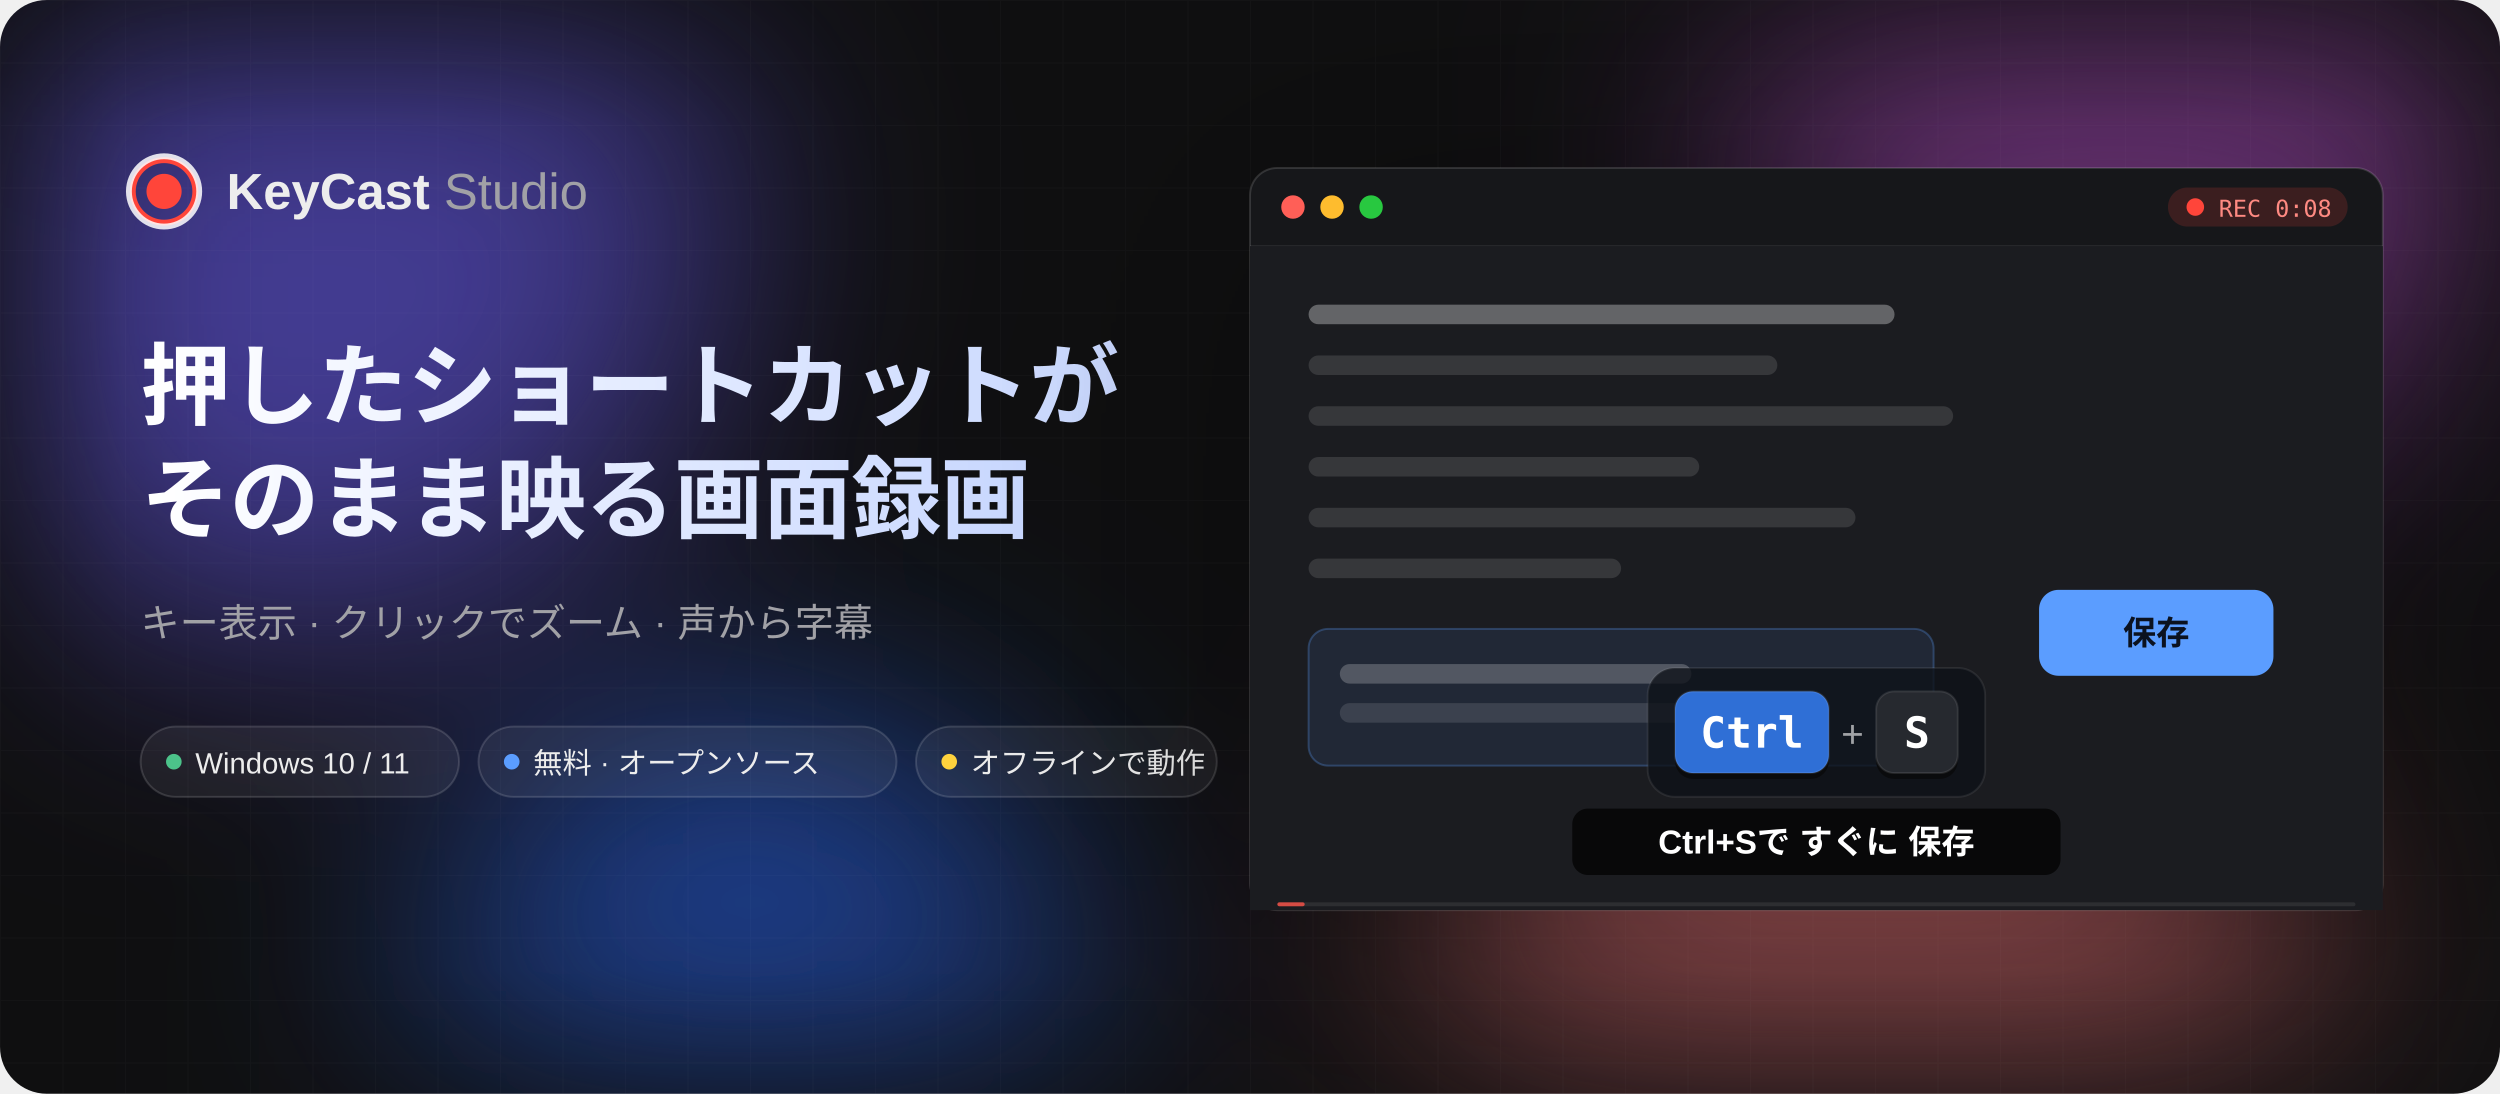
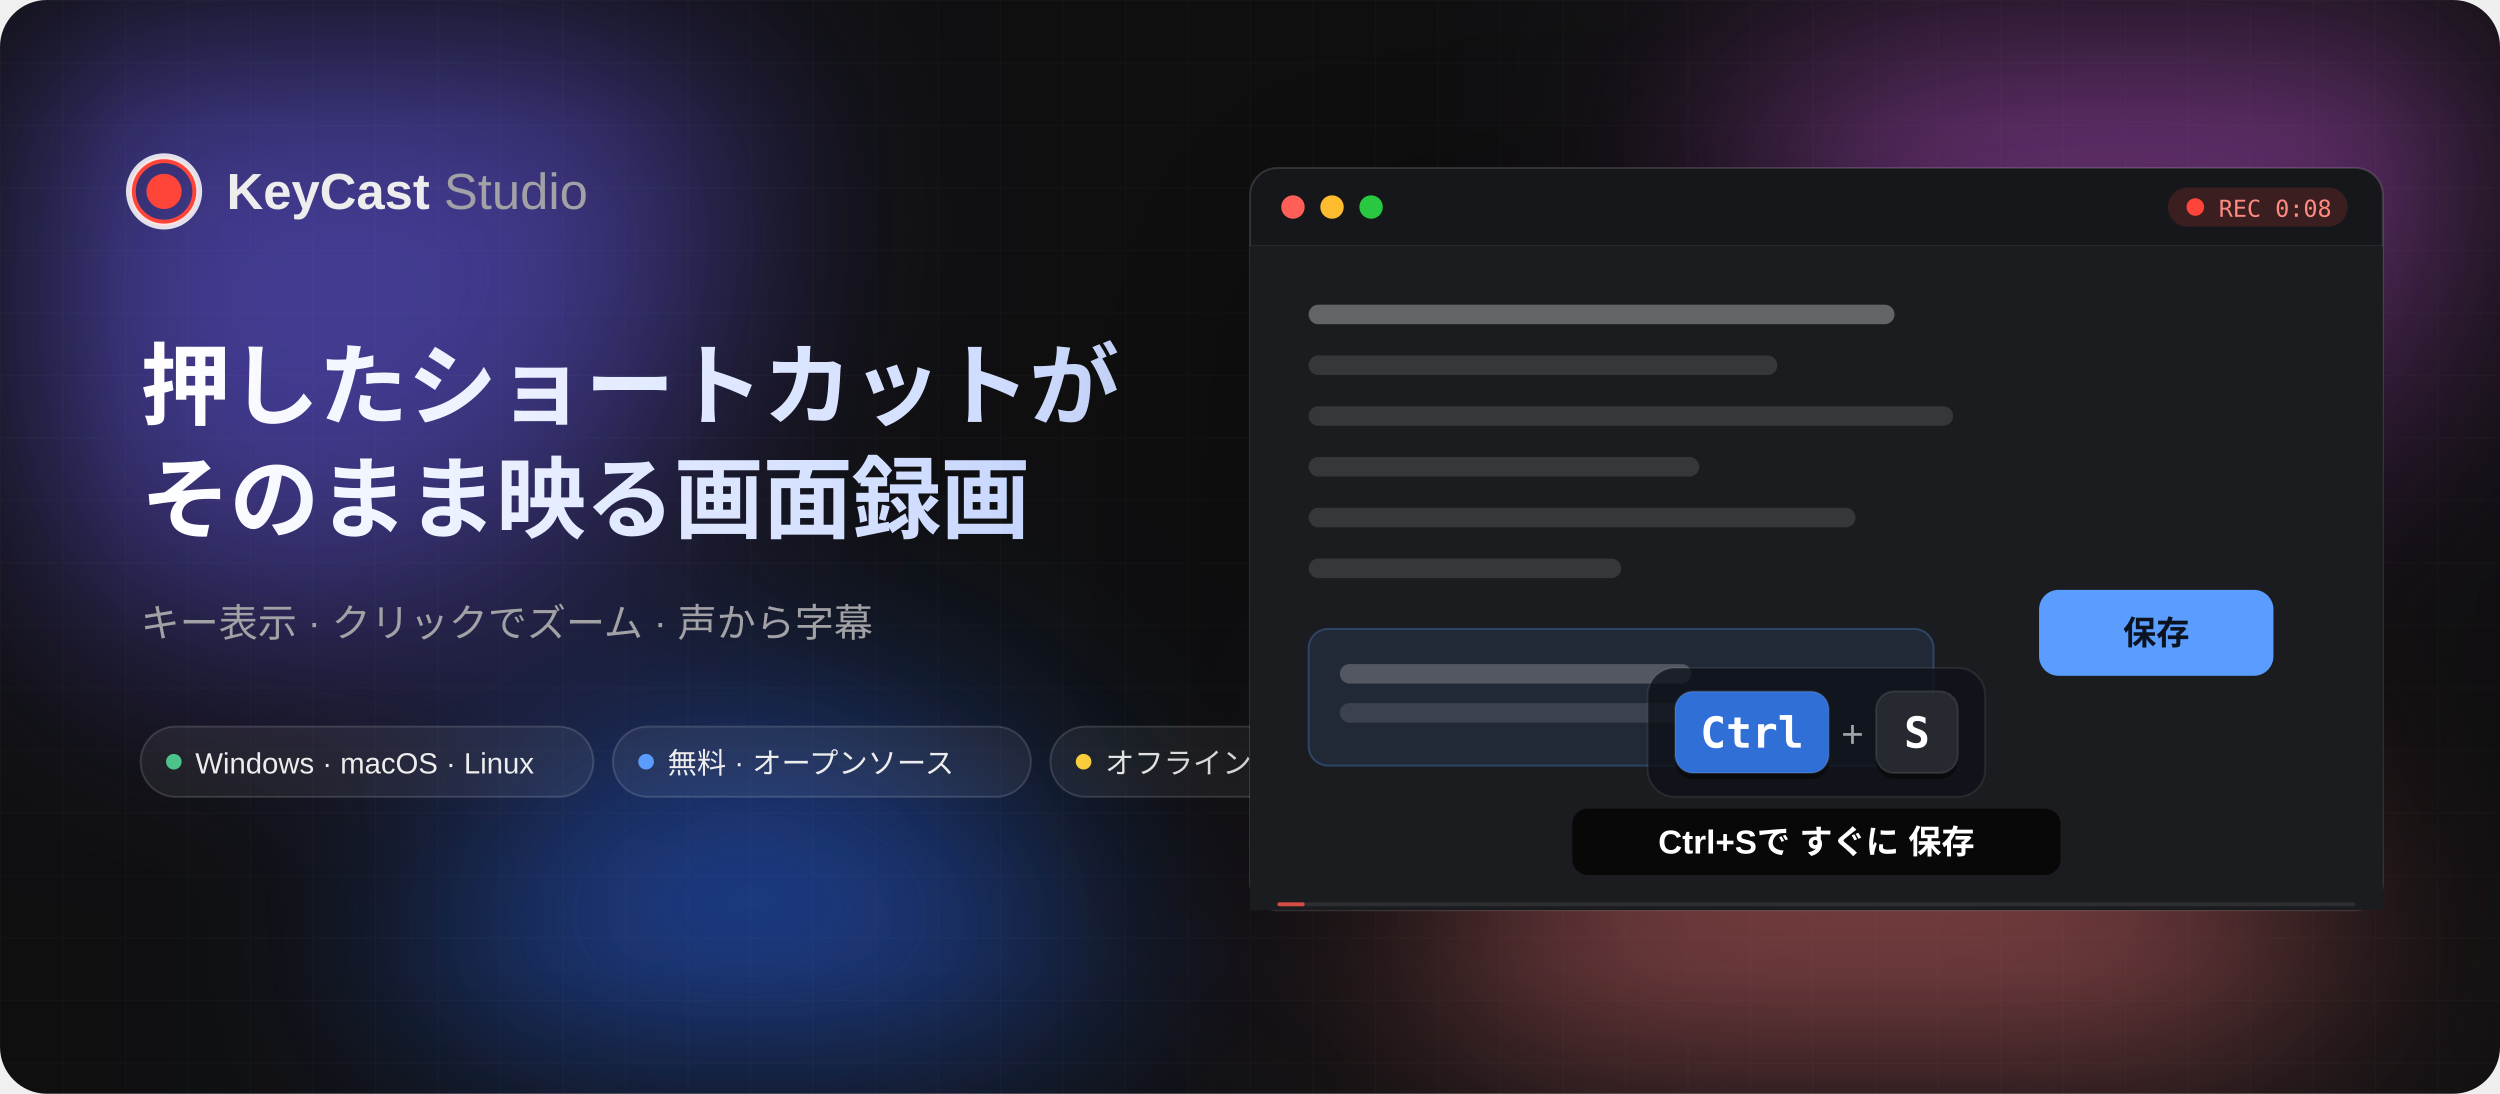
<svg xmlns="http://www.w3.org/2000/svg" width="1280" height="560" viewBox="0 0 1280 560" role="img" aria-label="KeyCast Studio — 押したショートカットが そのまま映る画面録画">
  <style>
text{font-family:'Segoe UI Variable Display','Segoe UI',-apple-system,BlinkMacSystemFont,'Helvetica Neue',Arial,'Malgun Gothic','Apple SD Gothic Neo','Noto Sans CJK KR','Hiragino Sans','Microsoft YaHei',sans-serif}
.mono{font-family:'Cascadia Mono',Consolas,'SF Mono',Menlo,monospace}
*{transform-box:view-box}

.blob{animation:drift 18s ease-in-out infinite alternate}
.b1{animation-duration:22s;animation-delay:-6s}.b2{animation-duration:26s;animation-delay:-11s}.b3{animation-duration:20s;animation-delay:-3s}
@keyframes drift{0%{transform:translate(0,0)}50%{transform:translate(40px,-30px)}100%{transform:translate(-30px,25px)}}
.zoom{transform-origin:1104px 324px;animation:zoom 8s cubic-bezier(0.22,1,0.36,1) infinite}
@keyframes zoom{0%,27%{transform:scale(1)}40%,64%{transform:scale(1.55)}80%,100%{transform:scale(1)}}
.cur{animation:cur 8s cubic-bezier(0.22,1,0.36,1) infinite}
@keyframes cur{0%{transform:translate(760px,416px)}20%,72%{transform:translate(1104px,324px)}90%,100%{transform:translate(760px,416px)}}
.press{transform-origin:1104px 324px;animation:press 8s infinite}
@keyframes press{0%,24%{transform:scale(1)}25.5%{transform:scale(0.78)}28%,100%{transform:scale(1)}}
.rip{transform-origin:1104px 324px;animation:rip 8s cubic-bezier(0.22,1,0.36,1) infinite;opacity:0}
.rip2{animation-delay:0.18s}
@keyframes rip{0%,24.9%{transform:scale(0.2);opacity:0}25%{transform:scale(0.2);opacity:0.95}34%,100%{transform:scale(1.6);opacity:0}}
.btn{animation:btn 8s infinite}
@keyframes btn{0%,24%{fill:#5b9dff}26%,60%{fill:#7db2ff}70%,100%{fill:#5b9dff}}
.bubble{transform-origin:930px 374px;animation:bubble 8s cubic-bezier(0.22,1,0.36,1) infinite}
@keyframes bubble{0%,25%{opacity:0;transform:translateY(14px) scale(0.86)}30%,70%{opacity:1;transform:translateY(0) scale(1)}76%,100%{opacity:0;transform:translateY(-6px) scale(0.96)}}
.subs{animation:subs 8s infinite}
@keyframes subs{0%,28%{opacity:0}31%,84%{opacity:1}88%,100%{opacity:0}}
.w{fill:#ffffff;animation:word 8s infinite}
.w0{animation-name:word0}@keyframes word0{0%,32%{fill:#ffffff}33%,100%{fill:#ffd33d}}
.w1{animation-name:word1}@keyframes word1{0%,41%{fill:#ffffff}42%,100%{fill:#ffd33d}}
.w2{animation-name:word2}@keyframes word2{0%,50%{fill:#ffffff}51%,100%{fill:#ffd33d}}
.rec{animation:rec 1.6s ease-in-out infinite}
@keyframes rec{0%,100%{opacity:1}50%{opacity:0.35}}
.ring{transform-origin:84px 98px;animation:ring 2.4s ease-out infinite}
@keyframes ring{0%{transform:scale(0.6);opacity:0.7}100%{transform:scale(1.9);opacity:0}}
.in{animation:in 1s cubic-bezier(0.22,1,0.36,1) both}
.in1{animation-delay:0.1s}.in2{animation-delay:0.22s}.in3{animation-delay:0.34s}.in4{animation-delay:0.46s}
@keyframes in{from{opacity:0;transform:translateY(14px)}to{opacity:1;transform:none}}
.win{animation:win 1.2s cubic-bezier(0.22,1,0.36,1) 0.2s both}
@keyframes win{from{opacity:0;transform:translateY(24px) scale(0.97)}to{opacity:1;transform:none}}
.scan{animation:scan 8s linear infinite}
@keyframes scan{from{transform:translateX(0)}to{transform:translateX(552px)}}
@media (prefers-reduced-motion: reduce){*{animation:none!important}}
</style>
  <rect width="1280" height="560" rx="24" fill="#0f0f10" />
  <clipPath id="hc">
    <rect width="1280" height="560" rx="24" />
  </clipPath>
  <g clip-path="url(#hc)">
    <defs>
      <filter id="hb" x="-50%" y="-50%" width="200%" height="200%">
        <feGaussianBlur stdDeviation="67" />
      </filter>
    </defs>
    <g filter="url(#hb)" opacity="0.55">
      <circle class="blob b0" cx="153.6" cy="112" r="212.8" fill="#6d5efc" />
      <circle class="blob b1" cx="1088" cy="56" r="190.4" fill="#c254d8" />
      <circle class="blob b2" cx="960" cy="532" r="224" fill="#f7797d" />
      <circle class="blob b3" cx="384" cy="532" r="168" fill="#2b6bff" />
    </g>
    <rect width="1280" height="560" fill="url(#grid)" opacity="0.5" />
  </g>
  <defs>
    <pattern id="grid" width="32" height="32" patternUnits="userSpaceOnUse">
      <path d="M32 0H0V32" fill="none" stroke="rgba(255,255,255,0.04)" />
    </pattern>
    <linearGradient id="tg" x1="0" x2="1">
      <stop offset="0" stop-color="#ffffff" />
      <stop offset="1" stop-color="#c9d8ff" />
    </linearGradient>
    <clipPath id="wc">
      <rect x="640" y="126" width="580" height="340" rx="0" />
    </clipPath>
  </defs>
  <g class="in in0">
    <circle class="ring" cx="84" cy="98" r="16" fill="none" stroke="#ff453a" stroke-width="3" />
    <circle cx="84" cy="98" r="18" fill="none" stroke="rgba(255,255,255,0.85)" stroke-width="3" />
    <circle class="rec" cx="84" cy="98" r="9" fill="#ff453a" />
    <text x="116" y="107" font-size="26" font-weight="700" fill="#ededed">KeyCast <tspan fill="#a1a1a6" font-weight="400">Studio</tspan>
    </text>
  </g>
  <g class="in in1">
    <text x="72" y="214" font-size="46" font-weight="750" fill="url(#tg)" letter-spacing="-0.5">押したショートカットが</text>
  </g>
  <g class="in in2">
    <text x="72" y="271.96" font-size="46" font-weight="750" fill="url(#tg)" letter-spacing="-0.5">そのまま映る画面録画</text>
  </g>
  <g class="in in3">
    <text x="72" y="326" font-size="20" fill="#a1a1a6">キー表示 · クリックでズーム · 声から字幕</text>
  </g>
  <g class="in in4">
-     <rect x="72" y="372" width="163" height="36" rx="18" fill="rgba(255,255,255,0.06)" stroke="rgba(255,255,255,0.14)" />
+     <rect x="72" y="372" width="231.8" height="36" rx="18" fill="rgba(255,255,255,0.06)" stroke="rgba(255,255,255,0.14)" />
    <circle cx="89" cy="390" r="4" fill="#4cc38a" />
-     <text x="100" y="396" font-size="15" fill="#ededed">Windows 10 / 11</text>
-     <rect x="245" y="372" width="214" height="36" rx="18" fill="rgba(255,255,255,0.06)" stroke="rgba(255,255,255,0.14)" />
-     <circle cx="262" cy="390" r="4" fill="#5b9dff" />
-     <text x="273" y="396" font-size="15" fill="#ededed">無料 · オープンソース</text>
-     <rect x="469" y="372" width="154" height="36" rx="18" fill="rgba(255,255,255,0.06)" stroke="rgba(255,255,255,0.14)" />
-     <circle cx="486" cy="390" r="4" fill="#ffd33d" />
-     <text x="497" y="396" font-size="15" fill="#ededed">オフラインで動作</text>
+     <text x="100" y="396" font-size="15" fill="#ededed">Windows · macOS · Linux</text>
+     <rect x="313.8" y="372" width="214" height="36" rx="18" fill="rgba(255,255,255,0.06)" stroke="rgba(255,255,255,0.14)" />
+     <circle cx="330.8" cy="390" r="4" fill="#5b9dff" />
+     <text x="341.8" y="396" font-size="15" fill="#ededed">無料 · オープンソース</text>
+     <rect x="537.8" y="372" width="154" height="36" rx="18" fill="rgba(255,255,255,0.06)" stroke="rgba(255,255,255,0.14)" />
+     <circle cx="554.8" cy="390" r="4" fill="#ffd33d" />
+     <text x="565.8" y="396" font-size="15" fill="#ededed">オフラインで動作</text>
  </g>
  <g class="win">
    <rect x="638" y="96" width="584" height="380" rx="16" fill="rgba(0,0,0,0.45)" filter="url(#hb)" opacity="0.6" />
    <rect x="640" y="86" width="580" height="380" rx="14" fill="#16171a" stroke="rgba(255,255,255,0.14)" />
    <circle cx="662" cy="106" r="6" fill="#ff5f57" />
    <circle cx="682" cy="106" r="6" fill="#febc2e" />
    <circle cx="702" cy="106" r="6" fill="#28c840" />
    <rect x="1110" y="96" width="92" height="20" rx="10" fill="rgba(255,69,58,0.16)" />
    <circle class="rec" cx="1124" cy="106" r="4.5" fill="#ff453a" />
    <text x="1136" y="111" font-size="12" fill="#ff8a82" class="mono">REC 0:08</text>
    <line x1="640" y1="126" x2="1220" y2="126" stroke="rgba(255,255,255,0.08)" />
    <g clip-path="url(#wc)">
      <g class="zoom">
        <rect x="640" y="126" width="580" height="340" fill="#1b1c20" />
        <rect x="670" y="156" width="300" height="10" rx="5" fill="rgba(255,255,255,0.32)" />
        <rect x="670" y="182" width="240" height="10" rx="5" fill="rgba(255,255,255,0.12)" />
        <rect x="670" y="208" width="330" height="10" rx="5" fill="rgba(255,255,255,0.12)" />
        <rect x="670" y="234" width="200" height="10" rx="5" fill="rgba(255,255,255,0.12)" />
        <rect x="670" y="260" width="280" height="10" rx="5" fill="rgba(255,255,255,0.12)" />
        <rect x="670" y="286" width="160" height="10" rx="5" fill="rgba(255,255,255,0.12)" />
        <rect x="670" y="322" width="320" height="70" rx="10" fill="rgba(91,157,255,0.10)" stroke="rgba(91,157,255,0.28)" />
        <rect x="686" y="340" width="180" height="10" rx="5" fill="rgba(255,255,255,0.22)" />
        <rect x="686" y="360" width="240" height="10" rx="5" fill="rgba(255,255,255,0.12)" />
        <g class="press">
          <rect class="btn" x="1044" y="302" width="120" height="44" rx="10" fill="#5b9dff" />
          <text x="1104" y="330" text-anchor="middle" font-size="17" font-weight="650" fill="#0b1220">保存</text>
        </g>
        <circle class="rip" cx="1104" cy="324" r="34" fill="rgba(255,211,61,0.25)" stroke="#ffd33d" stroke-width="3.5" />
        <circle class="rip rip2" cx="1104" cy="324" r="34" fill="none" stroke="#ffd33d" stroke-width="2" />
        <g class="cur">
          <g transform="scale(1.7)">
            <path d="M0 0 L0 17.2 L4.4 13.4 L7.3 20 L10 18.8 L7.1 12.4 L12.6 12.4 Z" fill="#111" stroke="#fff" stroke-width="1.4" stroke-linejoin="round" />
          </g>
        </g>
      </g>
    </g>
    <g class="bubble">
      <rect x="843.62" y="342" width="172.76" height="66" rx="14" fill="rgba(13,17,23,0.78)" stroke="rgba(255,255,255,0.08)" />
      <g transform="translate(857.62,354)">
        <g>
          <rect x="0" y="3" width="78.76" height="41.8" rx="9.24" fill="#0a0b0d" />
          <rect x="0" y="0" width="78.76" height="41.8" rx="9.24" fill="#2f6fd6" stroke="rgba(255,255,255,0.10)" />
          <text x="39.38" y="28.82" text-anchor="middle" font-size="22" font-weight="650" fill="#ffffff" class="mono">Ctrl</text>
        </g>
        <text x="90.86" y="28.6" text-anchor="middle" font-size="19.8" fill="rgba(255,255,255,0.6)">+</text>
        <g>
          <rect x="102.96" y="3" width="41.8" height="41.8" rx="9.24" fill="#0a0b0d" />
          <rect x="102.96" y="0" width="41.8" height="41.8" rx="9.24" fill="#26292f" stroke="rgba(255,255,255,0.10)" />
          <text x="123.86" y="28.82" text-anchor="middle" font-size="22" font-weight="650" fill="#ffffff" class="mono">S</text>
        </g>
      </g>
    </g>
    <g class="subs">
      <rect x="805" y="414" width="250" height="34" rx="8" fill="rgba(0,0,0,0.72)" />
      <text x="930" y="437" text-anchor="middle" font-size="17" font-weight="650">
        <tspan class="w w0">Ctrl+Sで</tspan>
        <tspan class="w w1">すぐに</tspan>
        <tspan class="w w2">保存</tspan>
      </text>
    </g>
    <rect class="scan" x="654" y="462" width="14" height="2" rx="1" fill="#ff453a" opacity="0.8" />
    <rect x="654" y="462" width="552" height="2" rx="1" fill="rgba(255,255,255,0.08)" />
  </g>
</svg>
